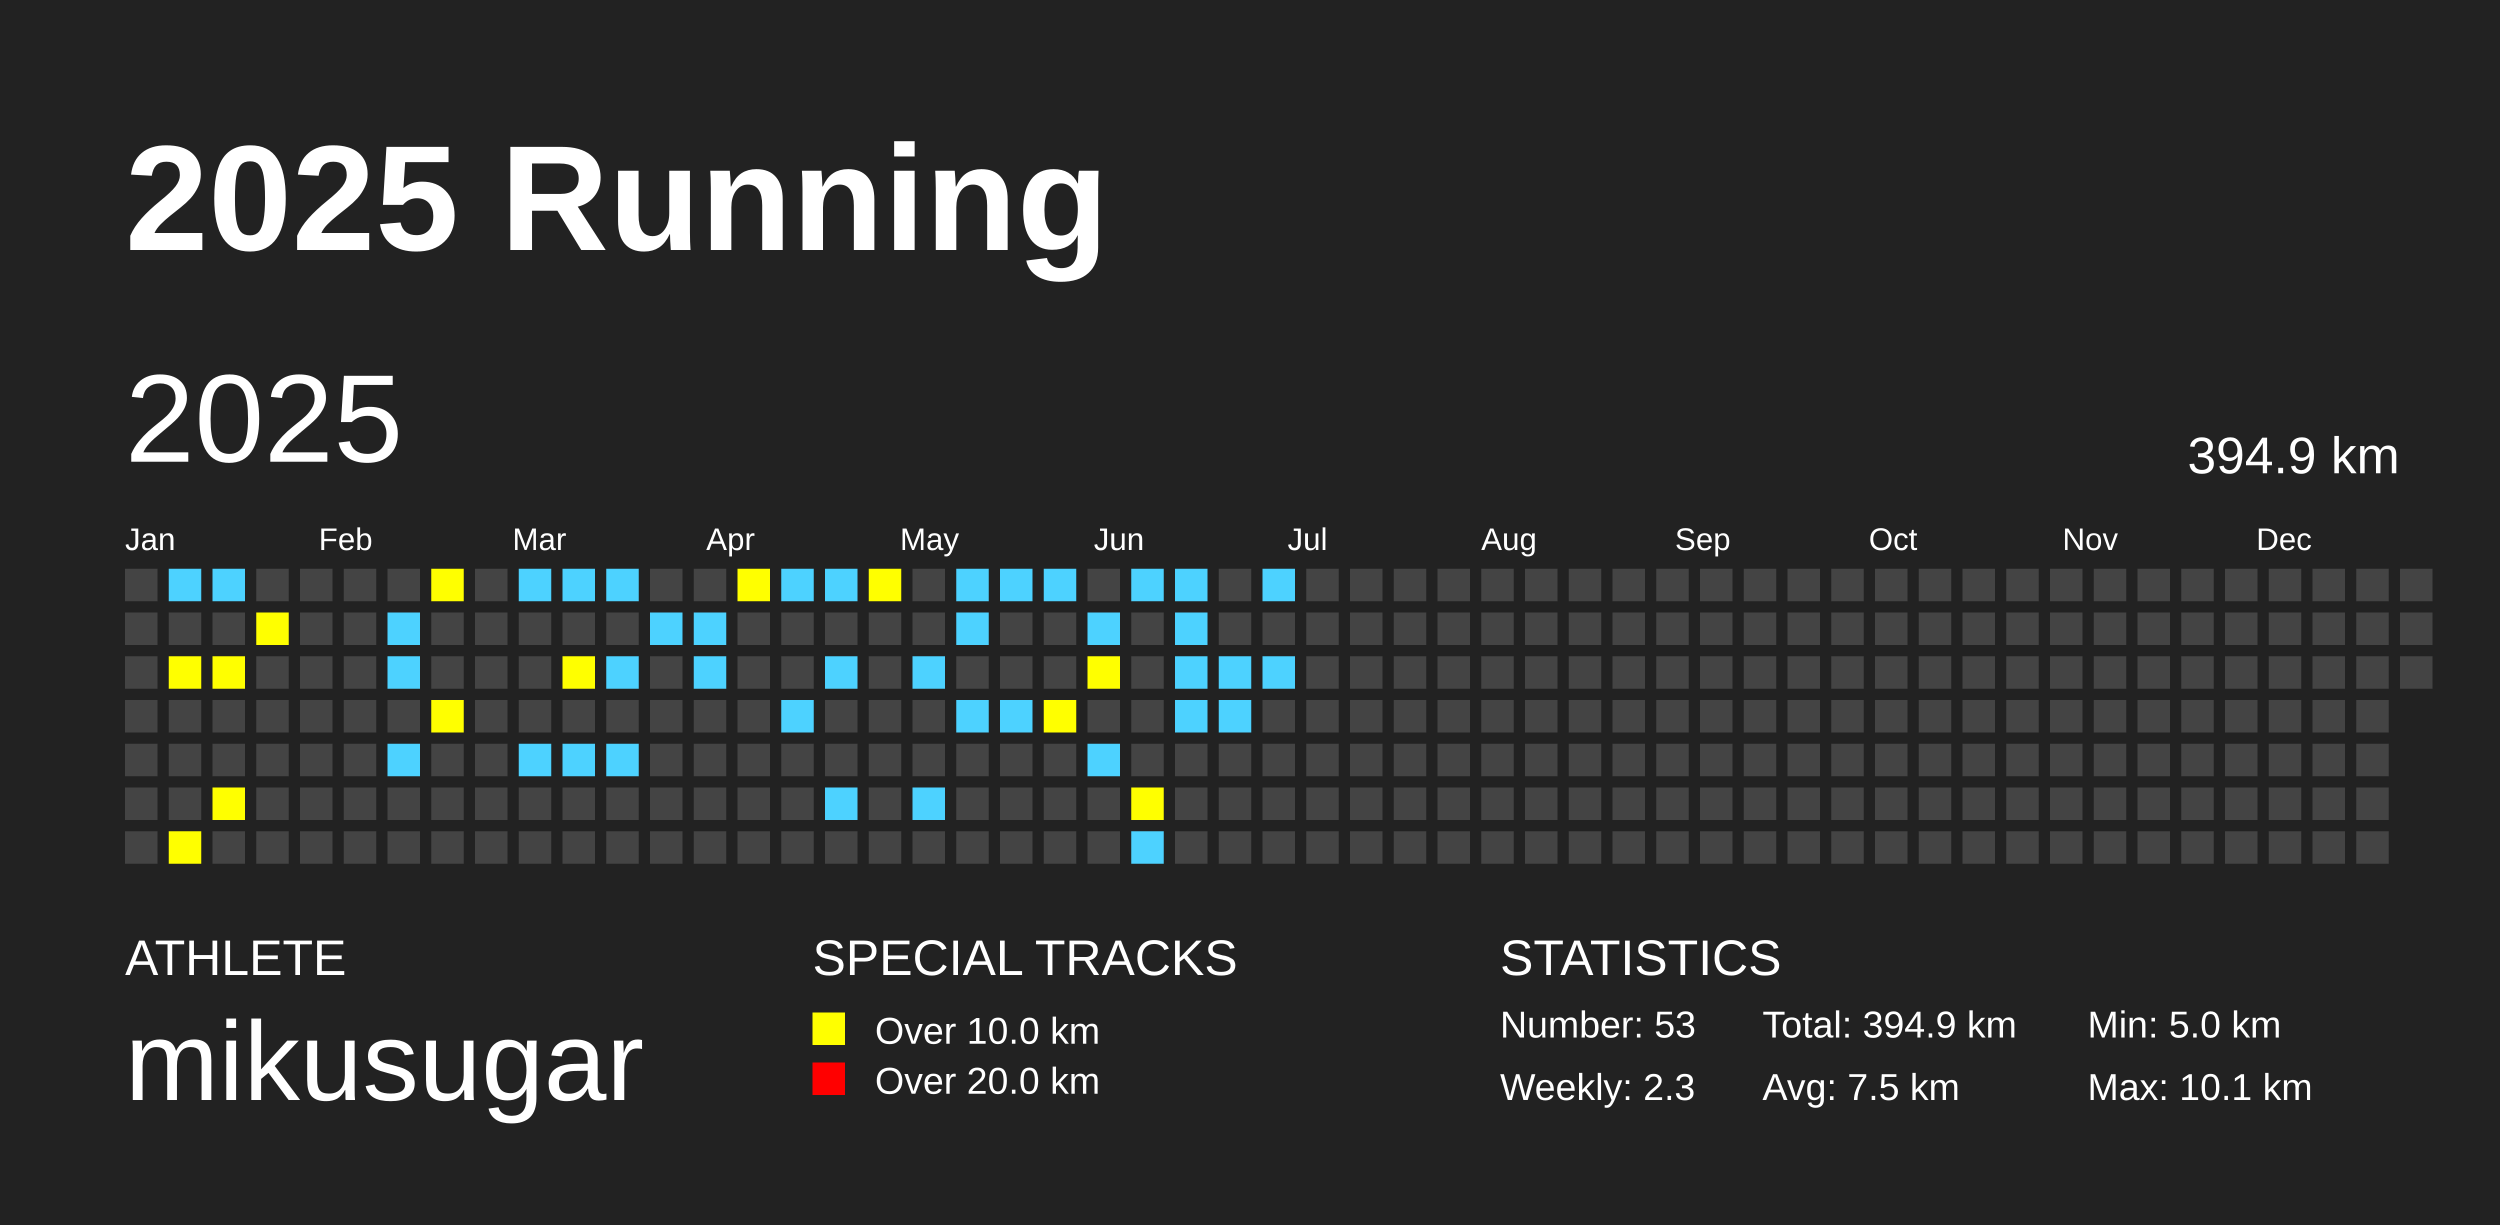
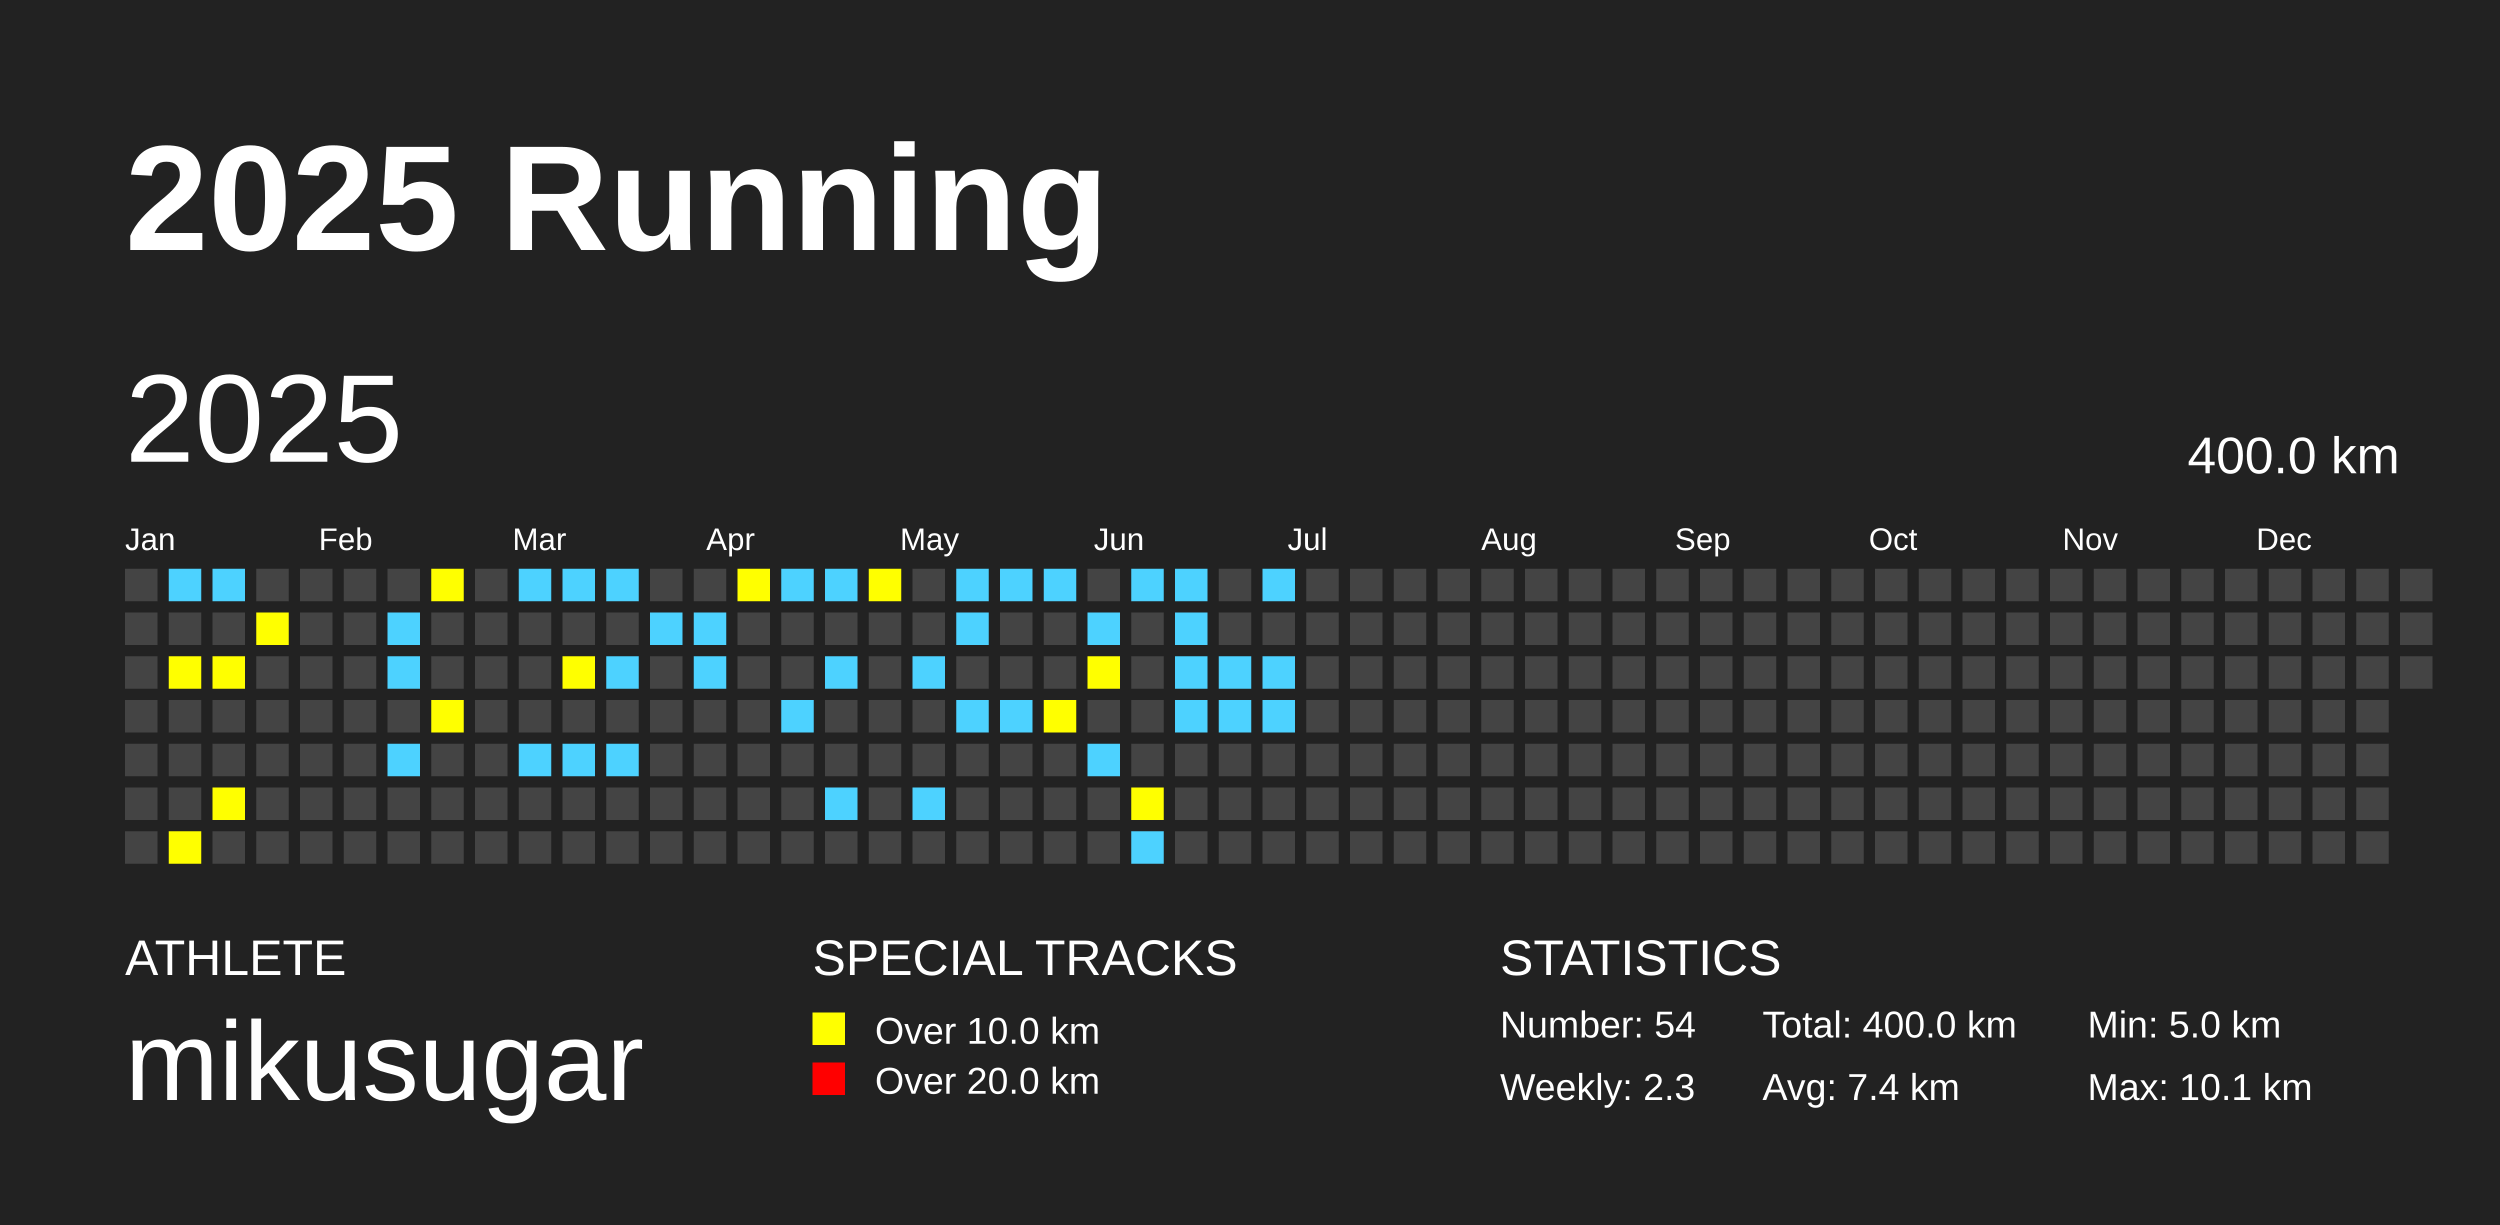
<svg xmlns="http://www.w3.org/2000/svg" baseProfile="full" height="98mm" version="1.1" viewBox="0,0,200,98" width="200mm">
  <defs />
  <rect fill="#222222" height="98" width="200" x="0" y="0" />
  <text fill="#FFFFFF" style="font-size:12px; font-family:Arial; font-weight:bold;" x="10" y="20">2025 Running</text>
  <text fill="#FFFFFF" style="font-size:4px; font-family:Arial" x="10" y="78">ATHLETE</text>
  <text fill="#FFFFFF" style="font-size:9px; font-family:Arial" x="10" y="88">mikusugar</text>
  <text fill="#FFFFFF" style="font-size:4px; font-family:Arial" x="65" y="78">SPECIAL TRACKS</text>
  <rect fill="yellow" height="2.6" width="2.6" x="65" y="81" />
  <text fill="#FFFFFF" style="font-size:3px; font-family:Arial" x="70" y="83.5">Over 10.0 km</text>
  <rect fill="red" height="2.6" width="2.6" x="65" y="85" />
  <text fill="#FFFFFF" style="font-size:3px; font-family:Arial" x="70" y="87.5">Over 20.0 km</text>
  <text fill="#FFFFFF" style="font-size:4px; font-family:Arial" x="120" y="78">STATISTICS</text>
-   <text fill="#FFFFFF" style="font-size:3px; font-family:Arial" x="120" y="83">Number: 53</text>
+   <text fill="#FFFFFF" style="font-size:3px; font-family:Arial" x="120" y="83">Number: 54</text>
  <text fill="#FFFFFF" style="font-size:3px; font-family:Arial" x="120" y="88">Weekly: 2.3</text>
-   <text fill="#FFFFFF" style="font-size:3px; font-family:Arial" x="141" y="83">Total: 394.9 km</text>
-   <text fill="#FFFFFF" style="font-size:3px; font-family:Arial" x="141" y="88">Avg: 7.5 km</text>
+   <text fill="#FFFFFF" style="font-size:3px; font-family:Arial" x="141" y="83">Total: 400.0 km</text>
+   <text fill="#FFFFFF" style="font-size:3px; font-family:Arial" x="141" y="88">Avg: 7.4 km</text>
  <text fill="#FFFFFF" style="font-size:3px; font-family:Arial" x="167" y="83">Min: 5.0 km</text>
  <text fill="#FFFFFF" style="font-size:3px; font-family:Arial" x="167" y="88">Max: 10.1 km</text>
  <text dominant-baseline="hanging" fill="#FFFFFF" style="font-size:10.0px; font-family:Arial;" x="10" y="30">2025</text>
-   <text dominant-baseline="hanging" fill="#FFFFFF" style="font-size:4.125px; font-family:Arial;" x="175" y="35">394.9 km</text>
+   <text dominant-baseline="hanging" fill="#FFFFFF" style="font-size:4.125px; font-family:Arial;" x="175" y="35">400.0 km</text>
  <text fill="#FFFFFF" style="font-size:2.5px; font-family:Arial" x="10.0" y="44">Jan</text>
  <text fill="#FFFFFF" style="font-size:2.5px; font-family:Arial" x="25.5" y="44">Feb</text>
  <text fill="#FFFFFF" style="font-size:2.5px; font-family:Arial" x="41.0" y="44">Mar</text>
  <text fill="#FFFFFF" style="font-size:2.5px; font-family:Arial" x="56.5" y="44">Apr</text>
  <text fill="#FFFFFF" style="font-size:2.5px; font-family:Arial" x="72.0" y="44">May</text>
  <text fill="#FFFFFF" style="font-size:2.5px; font-family:Arial" x="87.5" y="44">Jun</text>
  <text fill="#FFFFFF" style="font-size:2.5px; font-family:Arial" x="103.0" y="44">Jul</text>
  <text fill="#FFFFFF" style="font-size:2.5px; font-family:Arial" x="118.5" y="44">Aug</text>
  <text fill="#FFFFFF" style="font-size:2.5px; font-family:Arial" x="134.0" y="44">Sep</text>
  <text fill="#FFFFFF" style="font-size:2.5px; font-family:Arial" x="149.5" y="44">Oct</text>
  <text fill="#FFFFFF" style="font-size:2.5px; font-family:Arial" x="165.0" y="44">Nov</text>
  <text fill="#FFFFFF" style="font-size:2.5px; font-family:Arial" x="180.5" y="44">Dec</text>
  <rect fill="#444444" height="2.6" width="2.6" x="10.0" y="45.5" />
  <rect fill="#444444" height="2.6" width="2.6" x="10.0" y="49.0" />
  <rect fill="#444444" height="2.6" width="2.6" x="10.0" y="52.5" />
  <rect fill="#444444" height="2.6" width="2.6" x="10.0" y="56.0" />
  <rect fill="#444444" height="2.6" width="2.6" x="10.0" y="59.5" />
  <rect fill="#444444" height="2.6" width="2.6" x="10.0" y="63.0" />
  <rect fill="#444444" height="2.6" width="2.6" x="10.0" y="66.5" />
  <rect fill="#4DD2FF" height="2.6" width="2.6" x="13.5" y="45.5" />
  <rect fill="#444444" height="2.6" width="2.6" x="13.5" y="49.0" />
  <rect fill="yellow" height="2.6" width="2.6" x="13.5" y="52.5" />
  <rect fill="#444444" height="2.6" width="2.6" x="13.5" y="56.0" />
  <rect fill="#444444" height="2.6" width="2.6" x="13.5" y="59.5" />
  <rect fill="#444444" height="2.6" width="2.6" x="13.5" y="63.0" />
  <rect fill="yellow" height="2.6" width="2.6" x="13.5" y="66.5" />
  <rect fill="#4DD2FF" height="2.6" width="2.6" x="17.0" y="45.5" />
  <rect fill="#444444" height="2.6" width="2.6" x="17.0" y="49.0" />
  <rect fill="yellow" height="2.6" width="2.6" x="17.0" y="52.5" />
  <rect fill="#444444" height="2.6" width="2.6" x="17.0" y="56.0" />
  <rect fill="#444444" height="2.6" width="2.6" x="17.0" y="59.5" />
  <rect fill="yellow" height="2.6" width="2.6" x="17.0" y="63.0" />
  <rect fill="#444444" height="2.6" width="2.6" x="17.0" y="66.5" />
  <rect fill="#444444" height="2.6" width="2.6" x="20.5" y="45.5" />
  <rect fill="yellow" height="2.6" width="2.6" x="20.5" y="49.0" />
  <rect fill="#444444" height="2.6" width="2.6" x="20.5" y="52.5" />
  <rect fill="#444444" height="2.6" width="2.6" x="20.5" y="56.0" />
  <rect fill="#444444" height="2.6" width="2.6" x="20.5" y="59.5" />
  <rect fill="#444444" height="2.6" width="2.6" x="20.5" y="63.0" />
  <rect fill="#444444" height="2.6" width="2.6" x="20.5" y="66.5" />
  <rect fill="#444444" height="2.6" width="2.6" x="24.0" y="45.5" />
  <rect fill="#444444" height="2.6" width="2.6" x="24.0" y="49.0" />
  <rect fill="#444444" height="2.6" width="2.6" x="24.0" y="52.5" />
  <rect fill="#444444" height="2.6" width="2.6" x="24.0" y="56.0" />
  <rect fill="#444444" height="2.6" width="2.6" x="24.0" y="59.5" />
  <rect fill="#444444" height="2.6" width="2.6" x="24.0" y="63.0" />
  <rect fill="#444444" height="2.6" width="2.6" x="24.0" y="66.5" />
  <rect fill="#444444" height="2.6" width="2.6" x="27.5" y="45.5" />
  <rect fill="#444444" height="2.6" width="2.6" x="27.5" y="49.0" />
  <rect fill="#444444" height="2.6" width="2.6" x="27.5" y="52.5" />
  <rect fill="#444444" height="2.6" width="2.6" x="27.5" y="56.0" />
  <rect fill="#444444" height="2.6" width="2.6" x="27.5" y="59.5" />
  <rect fill="#444444" height="2.6" width="2.6" x="27.5" y="63.0" />
  <rect fill="#444444" height="2.6" width="2.6" x="27.5" y="66.5" />
  <rect fill="#444444" height="2.6" width="2.6" x="31.0" y="45.5" />
  <rect fill="#4DD2FF" height="2.6" width="2.6" x="31.0" y="49.0" />
  <rect fill="#4DD2FF" height="2.6" width="2.6" x="31.0" y="52.5" />
  <rect fill="#444444" height="2.6" width="2.6" x="31.0" y="56.0" />
  <rect fill="#4DD2FF" height="2.6" width="2.6" x="31.0" y="59.5" />
  <rect fill="#444444" height="2.6" width="2.6" x="31.0" y="63.0" />
  <rect fill="#444444" height="2.6" width="2.6" x="31.0" y="66.5" />
  <rect fill="yellow" height="2.6" width="2.6" x="34.5" y="45.5" />
  <rect fill="#444444" height="2.6" width="2.6" x="34.5" y="49.0" />
  <rect fill="#444444" height="2.6" width="2.6" x="34.5" y="52.5" />
  <rect fill="yellow" height="2.6" width="2.6" x="34.5" y="56.0" />
  <rect fill="#444444" height="2.6" width="2.6" x="34.5" y="59.5" />
  <rect fill="#444444" height="2.6" width="2.6" x="34.5" y="63.0" />
  <rect fill="#444444" height="2.6" width="2.6" x="34.5" y="66.5" />
  <rect fill="#444444" height="2.6" width="2.6" x="38.0" y="45.5" />
  <rect fill="#444444" height="2.6" width="2.6" x="38.0" y="49.0" />
  <rect fill="#444444" height="2.6" width="2.6" x="38.0" y="52.5" />
  <rect fill="#444444" height="2.6" width="2.6" x="38.0" y="56.0" />
  <rect fill="#444444" height="2.6" width="2.6" x="38.0" y="59.5" />
  <rect fill="#444444" height="2.6" width="2.6" x="38.0" y="63.0" />
  <rect fill="#444444" height="2.6" width="2.6" x="38.0" y="66.5" />
  <rect fill="#4DD2FF" height="2.6" width="2.6" x="41.5" y="45.5" />
  <rect fill="#444444" height="2.6" width="2.6" x="41.5" y="49.0" />
  <rect fill="#444444" height="2.6" width="2.6" x="41.5" y="52.5" />
  <rect fill="#444444" height="2.6" width="2.6" x="41.5" y="56.0" />
  <rect fill="#4DD2FF" height="2.6" width="2.6" x="41.5" y="59.5" />
  <rect fill="#444444" height="2.6" width="2.6" x="41.5" y="63.0" />
  <rect fill="#444444" height="2.6" width="2.6" x="41.5" y="66.5" />
  <rect fill="#4DD2FF" height="2.6" width="2.6" x="45.0" y="45.5" />
  <rect fill="#444444" height="2.6" width="2.6" x="45.0" y="49.0" />
  <rect fill="yellow" height="2.6" width="2.6" x="45.0" y="52.5" />
  <rect fill="#444444" height="2.6" width="2.6" x="45.0" y="56.0" />
  <rect fill="#4DD2FF" height="2.6" width="2.6" x="45.0" y="59.5" />
  <rect fill="#444444" height="2.6" width="2.6" x="45.0" y="63.0" />
  <rect fill="#444444" height="2.6" width="2.6" x="45.0" y="66.5" />
  <rect fill="#4DD2FF" height="2.6" width="2.6" x="48.5" y="45.5" />
  <rect fill="#444444" height="2.6" width="2.6" x="48.5" y="49.0" />
  <rect fill="#4DD2FF" height="2.6" width="2.6" x="48.5" y="52.5" />
  <rect fill="#444444" height="2.6" width="2.6" x="48.5" y="56.0" />
  <rect fill="#4DD2FF" height="2.6" width="2.6" x="48.5" y="59.5" />
  <rect fill="#444444" height="2.6" width="2.6" x="48.5" y="63.0" />
  <rect fill="#444444" height="2.6" width="2.6" x="48.5" y="66.5" />
  <rect fill="#444444" height="2.6" width="2.6" x="52.0" y="45.5" />
  <rect fill="#4DD2FF" height="2.6" width="2.6" x="52.0" y="49.0" />
  <rect fill="#444444" height="2.6" width="2.6" x="52.0" y="52.5" />
  <rect fill="#444444" height="2.6" width="2.6" x="52.0" y="56.0" />
  <rect fill="#444444" height="2.6" width="2.6" x="52.0" y="59.5" />
  <rect fill="#444444" height="2.6" width="2.6" x="52.0" y="63.0" />
  <rect fill="#444444" height="2.6" width="2.6" x="52.0" y="66.5" />
  <rect fill="#444444" height="2.6" width="2.6" x="55.5" y="45.5" />
  <rect fill="#4DD2FF" height="2.6" width="2.6" x="55.5" y="49.0" />
  <rect fill="#4DD2FF" height="2.6" width="2.6" x="55.5" y="52.5" />
  <rect fill="#444444" height="2.6" width="2.6" x="55.5" y="56.0" />
  <rect fill="#444444" height="2.6" width="2.6" x="55.5" y="59.5" />
  <rect fill="#444444" height="2.6" width="2.6" x="55.5" y="63.0" />
  <rect fill="#444444" height="2.6" width="2.6" x="55.5" y="66.5" />
  <rect fill="yellow" height="2.6" width="2.6" x="59.0" y="45.5" />
  <rect fill="#444444" height="2.6" width="2.6" x="59.0" y="49.0" />
  <rect fill="#444444" height="2.6" width="2.6" x="59.0" y="52.5" />
  <rect fill="#444444" height="2.6" width="2.6" x="59.0" y="56.0" />
  <rect fill="#444444" height="2.6" width="2.6" x="59.0" y="59.5" />
  <rect fill="#444444" height="2.6" width="2.6" x="59.0" y="63.0" />
  <rect fill="#444444" height="2.6" width="2.6" x="59.0" y="66.5" />
  <rect fill="#4DD2FF" height="2.6" width="2.6" x="62.5" y="45.5" />
  <rect fill="#444444" height="2.6" width="2.6" x="62.5" y="49.0" />
  <rect fill="#444444" height="2.6" width="2.6" x="62.5" y="52.5" />
  <rect fill="#4DD2FF" height="2.6" width="2.6" x="62.5" y="56.0" />
  <rect fill="#444444" height="2.6" width="2.6" x="62.5" y="59.5" />
  <rect fill="#444444" height="2.6" width="2.6" x="62.5" y="63.0" />
  <rect fill="#444444" height="2.6" width="2.6" x="62.5" y="66.5" />
  <rect fill="#4DD2FF" height="2.6" width="2.6" x="66.0" y="45.5" />
  <rect fill="#444444" height="2.6" width="2.6" x="66.0" y="49.0" />
  <rect fill="#4DD2FF" height="2.6" width="2.6" x="66.0" y="52.5" />
  <rect fill="#444444" height="2.6" width="2.6" x="66.0" y="56.0" />
  <rect fill="#444444" height="2.6" width="2.6" x="66.0" y="59.5" />
  <rect fill="#4DD2FF" height="2.6" width="2.6" x="66.0" y="63.0" />
  <rect fill="#444444" height="2.6" width="2.6" x="66.0" y="66.5" />
  <rect fill="yellow" height="2.6" width="2.6" x="69.5" y="45.5" />
  <rect fill="#444444" height="2.6" width="2.6" x="69.5" y="49.0" />
  <rect fill="#444444" height="2.6" width="2.6" x="69.5" y="52.5" />
  <rect fill="#444444" height="2.6" width="2.6" x="69.5" y="56.0" />
  <rect fill="#444444" height="2.6" width="2.6" x="69.5" y="59.5" />
  <rect fill="#444444" height="2.6" width="2.6" x="69.5" y="63.0" />
  <rect fill="#444444" height="2.6" width="2.6" x="69.5" y="66.5" />
  <rect fill="#444444" height="2.6" width="2.6" x="73.0" y="45.5" />
  <rect fill="#444444" height="2.6" width="2.6" x="73.0" y="49.0" />
  <rect fill="#4DD2FF" height="2.6" width="2.6" x="73.0" y="52.5" />
  <rect fill="#444444" height="2.6" width="2.6" x="73.0" y="56.0" />
  <rect fill="#444444" height="2.6" width="2.6" x="73.0" y="59.5" />
  <rect fill="#4DD2FF" height="2.6" width="2.6" x="73.0" y="63.0" />
  <rect fill="#444444" height="2.6" width="2.6" x="73.0" y="66.5" />
  <rect fill="#4DD2FF" height="2.6" width="2.6" x="76.5" y="45.5" />
  <rect fill="#4DD2FF" height="2.6" width="2.6" x="76.5" y="49.0" />
  <rect fill="#444444" height="2.6" width="2.6" x="76.5" y="52.5" />
  <rect fill="#4DD2FF" height="2.6" width="2.6" x="76.5" y="56.0" />
  <rect fill="#444444" height="2.6" width="2.6" x="76.5" y="59.5" />
  <rect fill="#444444" height="2.6" width="2.6" x="76.5" y="63.0" />
  <rect fill="#444444" height="2.6" width="2.6" x="76.5" y="66.5" />
  <rect fill="#4DD2FF" height="2.6" width="2.6" x="80.0" y="45.5" />
  <rect fill="#444444" height="2.6" width="2.6" x="80.0" y="49.0" />
  <rect fill="#444444" height="2.6" width="2.6" x="80.0" y="52.5" />
  <rect fill="#4DD2FF" height="2.6" width="2.6" x="80.0" y="56.0" />
  <rect fill="#444444" height="2.6" width="2.6" x="80.0" y="59.5" />
  <rect fill="#444444" height="2.6" width="2.6" x="80.0" y="63.0" />
  <rect fill="#444444" height="2.6" width="2.6" x="80.0" y="66.5" />
  <rect fill="#4DD2FF" height="2.6" width="2.6" x="83.5" y="45.5" />
  <rect fill="#444444" height="2.6" width="2.6" x="83.5" y="49.0" />
  <rect fill="#444444" height="2.6" width="2.6" x="83.5" y="52.5" />
  <rect fill="yellow" height="2.6" width="2.6" x="83.5" y="56.0" />
  <rect fill="#444444" height="2.6" width="2.6" x="83.5" y="59.5" />
  <rect fill="#444444" height="2.6" width="2.6" x="83.5" y="63.0" />
  <rect fill="#444444" height="2.6" width="2.6" x="83.5" y="66.5" />
  <rect fill="#444444" height="2.6" width="2.6" x="87.0" y="45.5" />
  <rect fill="#4DD2FF" height="2.6" width="2.6" x="87.0" y="49.0" />
  <rect fill="yellow" height="2.6" width="2.6" x="87.0" y="52.5" />
  <rect fill="#444444" height="2.6" width="2.6" x="87.0" y="56.0" />
  <rect fill="#4DD2FF" height="2.6" width="2.6" x="87.0" y="59.5" />
  <rect fill="#444444" height="2.6" width="2.6" x="87.0" y="63.0" />
  <rect fill="#444444" height="2.6" width="2.6" x="87.0" y="66.5" />
  <rect fill="#4DD2FF" height="2.6" width="2.6" x="90.5" y="45.5" />
  <rect fill="#444444" height="2.6" width="2.6" x="90.5" y="49.0" />
  <rect fill="#444444" height="2.6" width="2.6" x="90.5" y="52.5" />
  <rect fill="#444444" height="2.6" width="2.6" x="90.5" y="56.0" />
  <rect fill="#444444" height="2.6" width="2.6" x="90.5" y="59.5" />
  <rect fill="yellow" height="2.6" width="2.6" x="90.5" y="63.0" />
  <rect fill="#4DD2FF" height="2.6" width="2.6" x="90.5" y="66.5" />
  <rect fill="#4DD2FF" height="2.6" width="2.6" x="94.0" y="45.5" />
  <rect fill="#4DD2FF" height="2.6" width="2.6" x="94.0" y="49.0" />
  <rect fill="#4DD2FF" height="2.6" width="2.6" x="94.0" y="52.5" />
  <rect fill="#4DD2FF" height="2.6" width="2.6" x="94.0" y="56.0" />
  <rect fill="#444444" height="2.6" width="2.6" x="94.0" y="59.5" />
  <rect fill="#444444" height="2.6" width="2.6" x="94.0" y="63.0" />
  <rect fill="#444444" height="2.6" width="2.6" x="94.0" y="66.5" />
  <rect fill="#444444" height="2.6" width="2.6" x="97.5" y="45.5" />
  <rect fill="#444444" height="2.6" width="2.6" x="97.5" y="49.0" />
  <rect fill="#4DD2FF" height="2.6" width="2.6" x="97.5" y="52.5" />
  <rect fill="#4DD2FF" height="2.6" width="2.6" x="97.5" y="56.0" />
  <rect fill="#444444" height="2.6" width="2.6" x="97.5" y="59.5" />
  <rect fill="#444444" height="2.6" width="2.6" x="97.5" y="63.0" />
  <rect fill="#444444" height="2.6" width="2.6" x="97.5" y="66.5" />
  <rect fill="#4DD2FF" height="2.6" width="2.6" x="101.0" y="45.5" />
  <rect fill="#444444" height="2.6" width="2.6" x="101.0" y="49.0" />
  <rect fill="#4DD2FF" height="2.6" width="2.6" x="101.0" y="52.5" />
-   <rect fill="#444444" height="2.6" width="2.6" x="101.0" y="56.0" />
+   <rect fill="#4DD2FF" height="2.6" width="2.6" x="101.0" y="56.0" />
  <rect fill="#444444" height="2.6" width="2.6" x="101.0" y="59.5" />
  <rect fill="#444444" height="2.6" width="2.6" x="101.0" y="63.0" />
  <rect fill="#444444" height="2.6" width="2.6" x="101.0" y="66.5" />
  <rect fill="#444444" height="2.6" width="2.6" x="104.5" y="45.5" />
  <rect fill="#444444" height="2.6" width="2.6" x="104.5" y="49.0" />
  <rect fill="#444444" height="2.6" width="2.6" x="104.5" y="52.5" />
  <rect fill="#444444" height="2.6" width="2.6" x="104.5" y="56.0" />
  <rect fill="#444444" height="2.6" width="2.6" x="104.5" y="59.5" />
  <rect fill="#444444" height="2.6" width="2.6" x="104.5" y="63.0" />
  <rect fill="#444444" height="2.6" width="2.6" x="104.5" y="66.5" />
  <rect fill="#444444" height="2.6" width="2.6" x="108.0" y="45.5" />
  <rect fill="#444444" height="2.6" width="2.6" x="108.0" y="49.0" />
  <rect fill="#444444" height="2.6" width="2.6" x="108.0" y="52.5" />
  <rect fill="#444444" height="2.6" width="2.6" x="108.0" y="56.0" />
  <rect fill="#444444" height="2.6" width="2.6" x="108.0" y="59.5" />
  <rect fill="#444444" height="2.6" width="2.6" x="108.0" y="63.0" />
  <rect fill="#444444" height="2.6" width="2.6" x="108.0" y="66.5" />
  <rect fill="#444444" height="2.6" width="2.6" x="111.5" y="45.5" />
  <rect fill="#444444" height="2.6" width="2.6" x="111.5" y="49.0" />
  <rect fill="#444444" height="2.6" width="2.6" x="111.5" y="52.5" />
  <rect fill="#444444" height="2.6" width="2.6" x="111.5" y="56.0" />
  <rect fill="#444444" height="2.6" width="2.6" x="111.5" y="59.5" />
  <rect fill="#444444" height="2.6" width="2.6" x="111.5" y="63.0" />
  <rect fill="#444444" height="2.6" width="2.6" x="111.5" y="66.5" />
  <rect fill="#444444" height="2.6" width="2.6" x="115.0" y="45.5" />
  <rect fill="#444444" height="2.6" width="2.6" x="115.0" y="49.0" />
  <rect fill="#444444" height="2.6" width="2.6" x="115.0" y="52.5" />
  <rect fill="#444444" height="2.6" width="2.6" x="115.0" y="56.0" />
  <rect fill="#444444" height="2.6" width="2.6" x="115.0" y="59.5" />
  <rect fill="#444444" height="2.6" width="2.6" x="115.0" y="63.0" />
  <rect fill="#444444" height="2.6" width="2.6" x="115.0" y="66.5" />
  <rect fill="#444444" height="2.6" width="2.6" x="118.5" y="45.5" />
  <rect fill="#444444" height="2.6" width="2.6" x="118.5" y="49.0" />
  <rect fill="#444444" height="2.6" width="2.6" x="118.5" y="52.5" />
  <rect fill="#444444" height="2.6" width="2.6" x="118.5" y="56.0" />
  <rect fill="#444444" height="2.6" width="2.6" x="118.5" y="59.5" />
  <rect fill="#444444" height="2.6" width="2.6" x="118.5" y="63.0" />
  <rect fill="#444444" height="2.6" width="2.6" x="118.5" y="66.5" />
  <rect fill="#444444" height="2.6" width="2.6" x="122.0" y="45.5" />
  <rect fill="#444444" height="2.6" width="2.6" x="122.0" y="49.0" />
  <rect fill="#444444" height="2.6" width="2.6" x="122.0" y="52.5" />
  <rect fill="#444444" height="2.6" width="2.6" x="122.0" y="56.0" />
  <rect fill="#444444" height="2.6" width="2.6" x="122.0" y="59.5" />
  <rect fill="#444444" height="2.6" width="2.6" x="122.0" y="63.0" />
  <rect fill="#444444" height="2.6" width="2.6" x="122.0" y="66.5" />
  <rect fill="#444444" height="2.6" width="2.6" x="125.5" y="45.5" />
  <rect fill="#444444" height="2.6" width="2.6" x="125.5" y="49.0" />
  <rect fill="#444444" height="2.6" width="2.6" x="125.5" y="52.5" />
  <rect fill="#444444" height="2.6" width="2.6" x="125.5" y="56.0" />
  <rect fill="#444444" height="2.6" width="2.6" x="125.5" y="59.5" />
  <rect fill="#444444" height="2.6" width="2.6" x="125.5" y="63.0" />
  <rect fill="#444444" height="2.6" width="2.6" x="125.5" y="66.5" />
  <rect fill="#444444" height="2.6" width="2.6" x="129.0" y="45.5" />
  <rect fill="#444444" height="2.6" width="2.6" x="129.0" y="49.0" />
  <rect fill="#444444" height="2.6" width="2.6" x="129.0" y="52.5" />
  <rect fill="#444444" height="2.6" width="2.6" x="129.0" y="56.0" />
  <rect fill="#444444" height="2.6" width="2.6" x="129.0" y="59.5" />
  <rect fill="#444444" height="2.6" width="2.6" x="129.0" y="63.0" />
  <rect fill="#444444" height="2.6" width="2.6" x="129.0" y="66.5" />
  <rect fill="#444444" height="2.6" width="2.6" x="132.5" y="45.5" />
  <rect fill="#444444" height="2.6" width="2.6" x="132.5" y="49.0" />
  <rect fill="#444444" height="2.6" width="2.6" x="132.5" y="52.5" />
  <rect fill="#444444" height="2.6" width="2.6" x="132.5" y="56.0" />
  <rect fill="#444444" height="2.6" width="2.6" x="132.5" y="59.5" />
  <rect fill="#444444" height="2.6" width="2.6" x="132.5" y="63.0" />
  <rect fill="#444444" height="2.6" width="2.6" x="132.5" y="66.5" />
  <rect fill="#444444" height="2.6" width="2.6" x="136.0" y="45.5" />
  <rect fill="#444444" height="2.6" width="2.6" x="136.0" y="49.0" />
  <rect fill="#444444" height="2.6" width="2.6" x="136.0" y="52.5" />
  <rect fill="#444444" height="2.6" width="2.6" x="136.0" y="56.0" />
  <rect fill="#444444" height="2.6" width="2.6" x="136.0" y="59.5" />
  <rect fill="#444444" height="2.6" width="2.6" x="136.0" y="63.0" />
  <rect fill="#444444" height="2.6" width="2.6" x="136.0" y="66.5" />
  <rect fill="#444444" height="2.6" width="2.6" x="139.5" y="45.5" />
  <rect fill="#444444" height="2.6" width="2.6" x="139.5" y="49.0" />
  <rect fill="#444444" height="2.6" width="2.6" x="139.5" y="52.5" />
  <rect fill="#444444" height="2.6" width="2.6" x="139.5" y="56.0" />
  <rect fill="#444444" height="2.6" width="2.6" x="139.5" y="59.5" />
  <rect fill="#444444" height="2.6" width="2.6" x="139.5" y="63.0" />
  <rect fill="#444444" height="2.6" width="2.6" x="139.5" y="66.5" />
  <rect fill="#444444" height="2.6" width="2.6" x="143.0" y="45.5" />
  <rect fill="#444444" height="2.6" width="2.6" x="143.0" y="49.0" />
  <rect fill="#444444" height="2.6" width="2.6" x="143.0" y="52.5" />
  <rect fill="#444444" height="2.6" width="2.6" x="143.0" y="56.0" />
  <rect fill="#444444" height="2.6" width="2.6" x="143.0" y="59.5" />
  <rect fill="#444444" height="2.6" width="2.6" x="143.0" y="63.0" />
  <rect fill="#444444" height="2.6" width="2.6" x="143.0" y="66.5" />
  <rect fill="#444444" height="2.6" width="2.6" x="146.5" y="45.5" />
  <rect fill="#444444" height="2.6" width="2.6" x="146.5" y="49.0" />
  <rect fill="#444444" height="2.6" width="2.6" x="146.5" y="52.5" />
  <rect fill="#444444" height="2.6" width="2.6" x="146.5" y="56.0" />
  <rect fill="#444444" height="2.6" width="2.6" x="146.5" y="59.5" />
  <rect fill="#444444" height="2.6" width="2.6" x="146.5" y="63.0" />
  <rect fill="#444444" height="2.6" width="2.6" x="146.5" y="66.5" />
  <rect fill="#444444" height="2.6" width="2.6" x="150.0" y="45.5" />
  <rect fill="#444444" height="2.6" width="2.6" x="150.0" y="49.0" />
  <rect fill="#444444" height="2.6" width="2.6" x="150.0" y="52.5" />
  <rect fill="#444444" height="2.6" width="2.6" x="150.0" y="56.0" />
  <rect fill="#444444" height="2.6" width="2.6" x="150.0" y="59.5" />
  <rect fill="#444444" height="2.6" width="2.6" x="150.0" y="63.0" />
  <rect fill="#444444" height="2.6" width="2.6" x="150.0" y="66.5" />
  <rect fill="#444444" height="2.6" width="2.6" x="153.5" y="45.5" />
  <rect fill="#444444" height="2.6" width="2.6" x="153.5" y="49.0" />
  <rect fill="#444444" height="2.6" width="2.6" x="153.5" y="52.5" />
  <rect fill="#444444" height="2.6" width="2.6" x="153.5" y="56.0" />
  <rect fill="#444444" height="2.6" width="2.6" x="153.5" y="59.5" />
  <rect fill="#444444" height="2.6" width="2.6" x="153.5" y="63.0" />
  <rect fill="#444444" height="2.6" width="2.6" x="153.5" y="66.5" />
  <rect fill="#444444" height="2.6" width="2.6" x="157.0" y="45.5" />
  <rect fill="#444444" height="2.6" width="2.6" x="157.0" y="49.0" />
  <rect fill="#444444" height="2.6" width="2.6" x="157.0" y="52.5" />
  <rect fill="#444444" height="2.6" width="2.6" x="157.0" y="56.0" />
  <rect fill="#444444" height="2.6" width="2.6" x="157.0" y="59.5" />
  <rect fill="#444444" height="2.6" width="2.6" x="157.0" y="63.0" />
  <rect fill="#444444" height="2.6" width="2.6" x="157.0" y="66.5" />
  <rect fill="#444444" height="2.6" width="2.6" x="160.5" y="45.5" />
  <rect fill="#444444" height="2.6" width="2.6" x="160.5" y="49.0" />
  <rect fill="#444444" height="2.6" width="2.6" x="160.5" y="52.5" />
  <rect fill="#444444" height="2.6" width="2.6" x="160.5" y="56.0" />
  <rect fill="#444444" height="2.6" width="2.6" x="160.5" y="59.5" />
  <rect fill="#444444" height="2.6" width="2.6" x="160.5" y="63.0" />
  <rect fill="#444444" height="2.6" width="2.6" x="160.5" y="66.5" />
  <rect fill="#444444" height="2.6" width="2.6" x="164.0" y="45.5" />
  <rect fill="#444444" height="2.6" width="2.6" x="164.0" y="49.0" />
  <rect fill="#444444" height="2.6" width="2.6" x="164.0" y="52.5" />
  <rect fill="#444444" height="2.6" width="2.6" x="164.0" y="56.0" />
  <rect fill="#444444" height="2.6" width="2.6" x="164.0" y="59.5" />
  <rect fill="#444444" height="2.6" width="2.6" x="164.0" y="63.0" />
  <rect fill="#444444" height="2.6" width="2.6" x="164.0" y="66.5" />
  <rect fill="#444444" height="2.6" width="2.6" x="167.5" y="45.5" />
  <rect fill="#444444" height="2.6" width="2.6" x="167.5" y="49.0" />
  <rect fill="#444444" height="2.6" width="2.6" x="167.5" y="52.5" />
  <rect fill="#444444" height="2.6" width="2.6" x="167.5" y="56.0" />
  <rect fill="#444444" height="2.6" width="2.6" x="167.5" y="59.5" />
  <rect fill="#444444" height="2.6" width="2.6" x="167.5" y="63.0" />
  <rect fill="#444444" height="2.6" width="2.6" x="167.5" y="66.5" />
  <rect fill="#444444" height="2.6" width="2.6" x="171.0" y="45.5" />
  <rect fill="#444444" height="2.6" width="2.6" x="171.0" y="49.0" />
  <rect fill="#444444" height="2.6" width="2.6" x="171.0" y="52.5" />
  <rect fill="#444444" height="2.6" width="2.6" x="171.0" y="56.0" />
  <rect fill="#444444" height="2.6" width="2.6" x="171.0" y="59.5" />
  <rect fill="#444444" height="2.6" width="2.6" x="171.0" y="63.0" />
  <rect fill="#444444" height="2.6" width="2.6" x="171.0" y="66.5" />
  <rect fill="#444444" height="2.6" width="2.6" x="174.5" y="45.5" />
  <rect fill="#444444" height="2.6" width="2.6" x="174.5" y="49.0" />
  <rect fill="#444444" height="2.6" width="2.6" x="174.5" y="52.5" />
  <rect fill="#444444" height="2.6" width="2.6" x="174.5" y="56.0" />
  <rect fill="#444444" height="2.6" width="2.6" x="174.5" y="59.5" />
  <rect fill="#444444" height="2.6" width="2.6" x="174.5" y="63.0" />
  <rect fill="#444444" height="2.6" width="2.6" x="174.5" y="66.5" />
  <rect fill="#444444" height="2.6" width="2.6" x="178.0" y="45.5" />
  <rect fill="#444444" height="2.6" width="2.6" x="178.0" y="49.0" />
  <rect fill="#444444" height="2.6" width="2.6" x="178.0" y="52.5" />
  <rect fill="#444444" height="2.6" width="2.6" x="178.0" y="56.0" />
  <rect fill="#444444" height="2.6" width="2.6" x="178.0" y="59.5" />
  <rect fill="#444444" height="2.6" width="2.6" x="178.0" y="63.0" />
  <rect fill="#444444" height="2.6" width="2.6" x="178.0" y="66.5" />
  <rect fill="#444444" height="2.6" width="2.6" x="181.5" y="45.5" />
  <rect fill="#444444" height="2.6" width="2.6" x="181.5" y="49.0" />
  <rect fill="#444444" height="2.6" width="2.6" x="181.5" y="52.5" />
  <rect fill="#444444" height="2.6" width="2.6" x="181.5" y="56.0" />
  <rect fill="#444444" height="2.6" width="2.6" x="181.5" y="59.5" />
  <rect fill="#444444" height="2.6" width="2.6" x="181.5" y="63.0" />
  <rect fill="#444444" height="2.6" width="2.6" x="181.5" y="66.5" />
  <rect fill="#444444" height="2.6" width="2.6" x="185.0" y="45.5" />
  <rect fill="#444444" height="2.6" width="2.6" x="185.0" y="49.0" />
  <rect fill="#444444" height="2.6" width="2.6" x="185.0" y="52.5" />
  <rect fill="#444444" height="2.6" width="2.6" x="185.0" y="56.0" />
  <rect fill="#444444" height="2.6" width="2.6" x="185.0" y="59.5" />
  <rect fill="#444444" height="2.6" width="2.6" x="185.0" y="63.0" />
  <rect fill="#444444" height="2.6" width="2.6" x="185.0" y="66.5" />
  <rect fill="#444444" height="2.6" width="2.6" x="188.5" y="45.5" />
  <rect fill="#444444" height="2.6" width="2.6" x="188.5" y="49.0" />
  <rect fill="#444444" height="2.6" width="2.6" x="188.5" y="52.5" />
  <rect fill="#444444" height="2.6" width="2.6" x="188.5" y="56.0" />
  <rect fill="#444444" height="2.6" width="2.6" x="188.5" y="59.5" />
  <rect fill="#444444" height="2.6" width="2.6" x="188.5" y="63.0" />
  <rect fill="#444444" height="2.6" width="2.6" x="188.5" y="66.5" />
  <rect fill="#444444" height="2.6" width="2.6" x="192.0" y="45.5" />
  <rect fill="#444444" height="2.6" width="2.6" x="192.0" y="49.0" />
  <rect fill="#444444" height="2.6" width="2.6" x="192.0" y="52.5" />
</svg>
